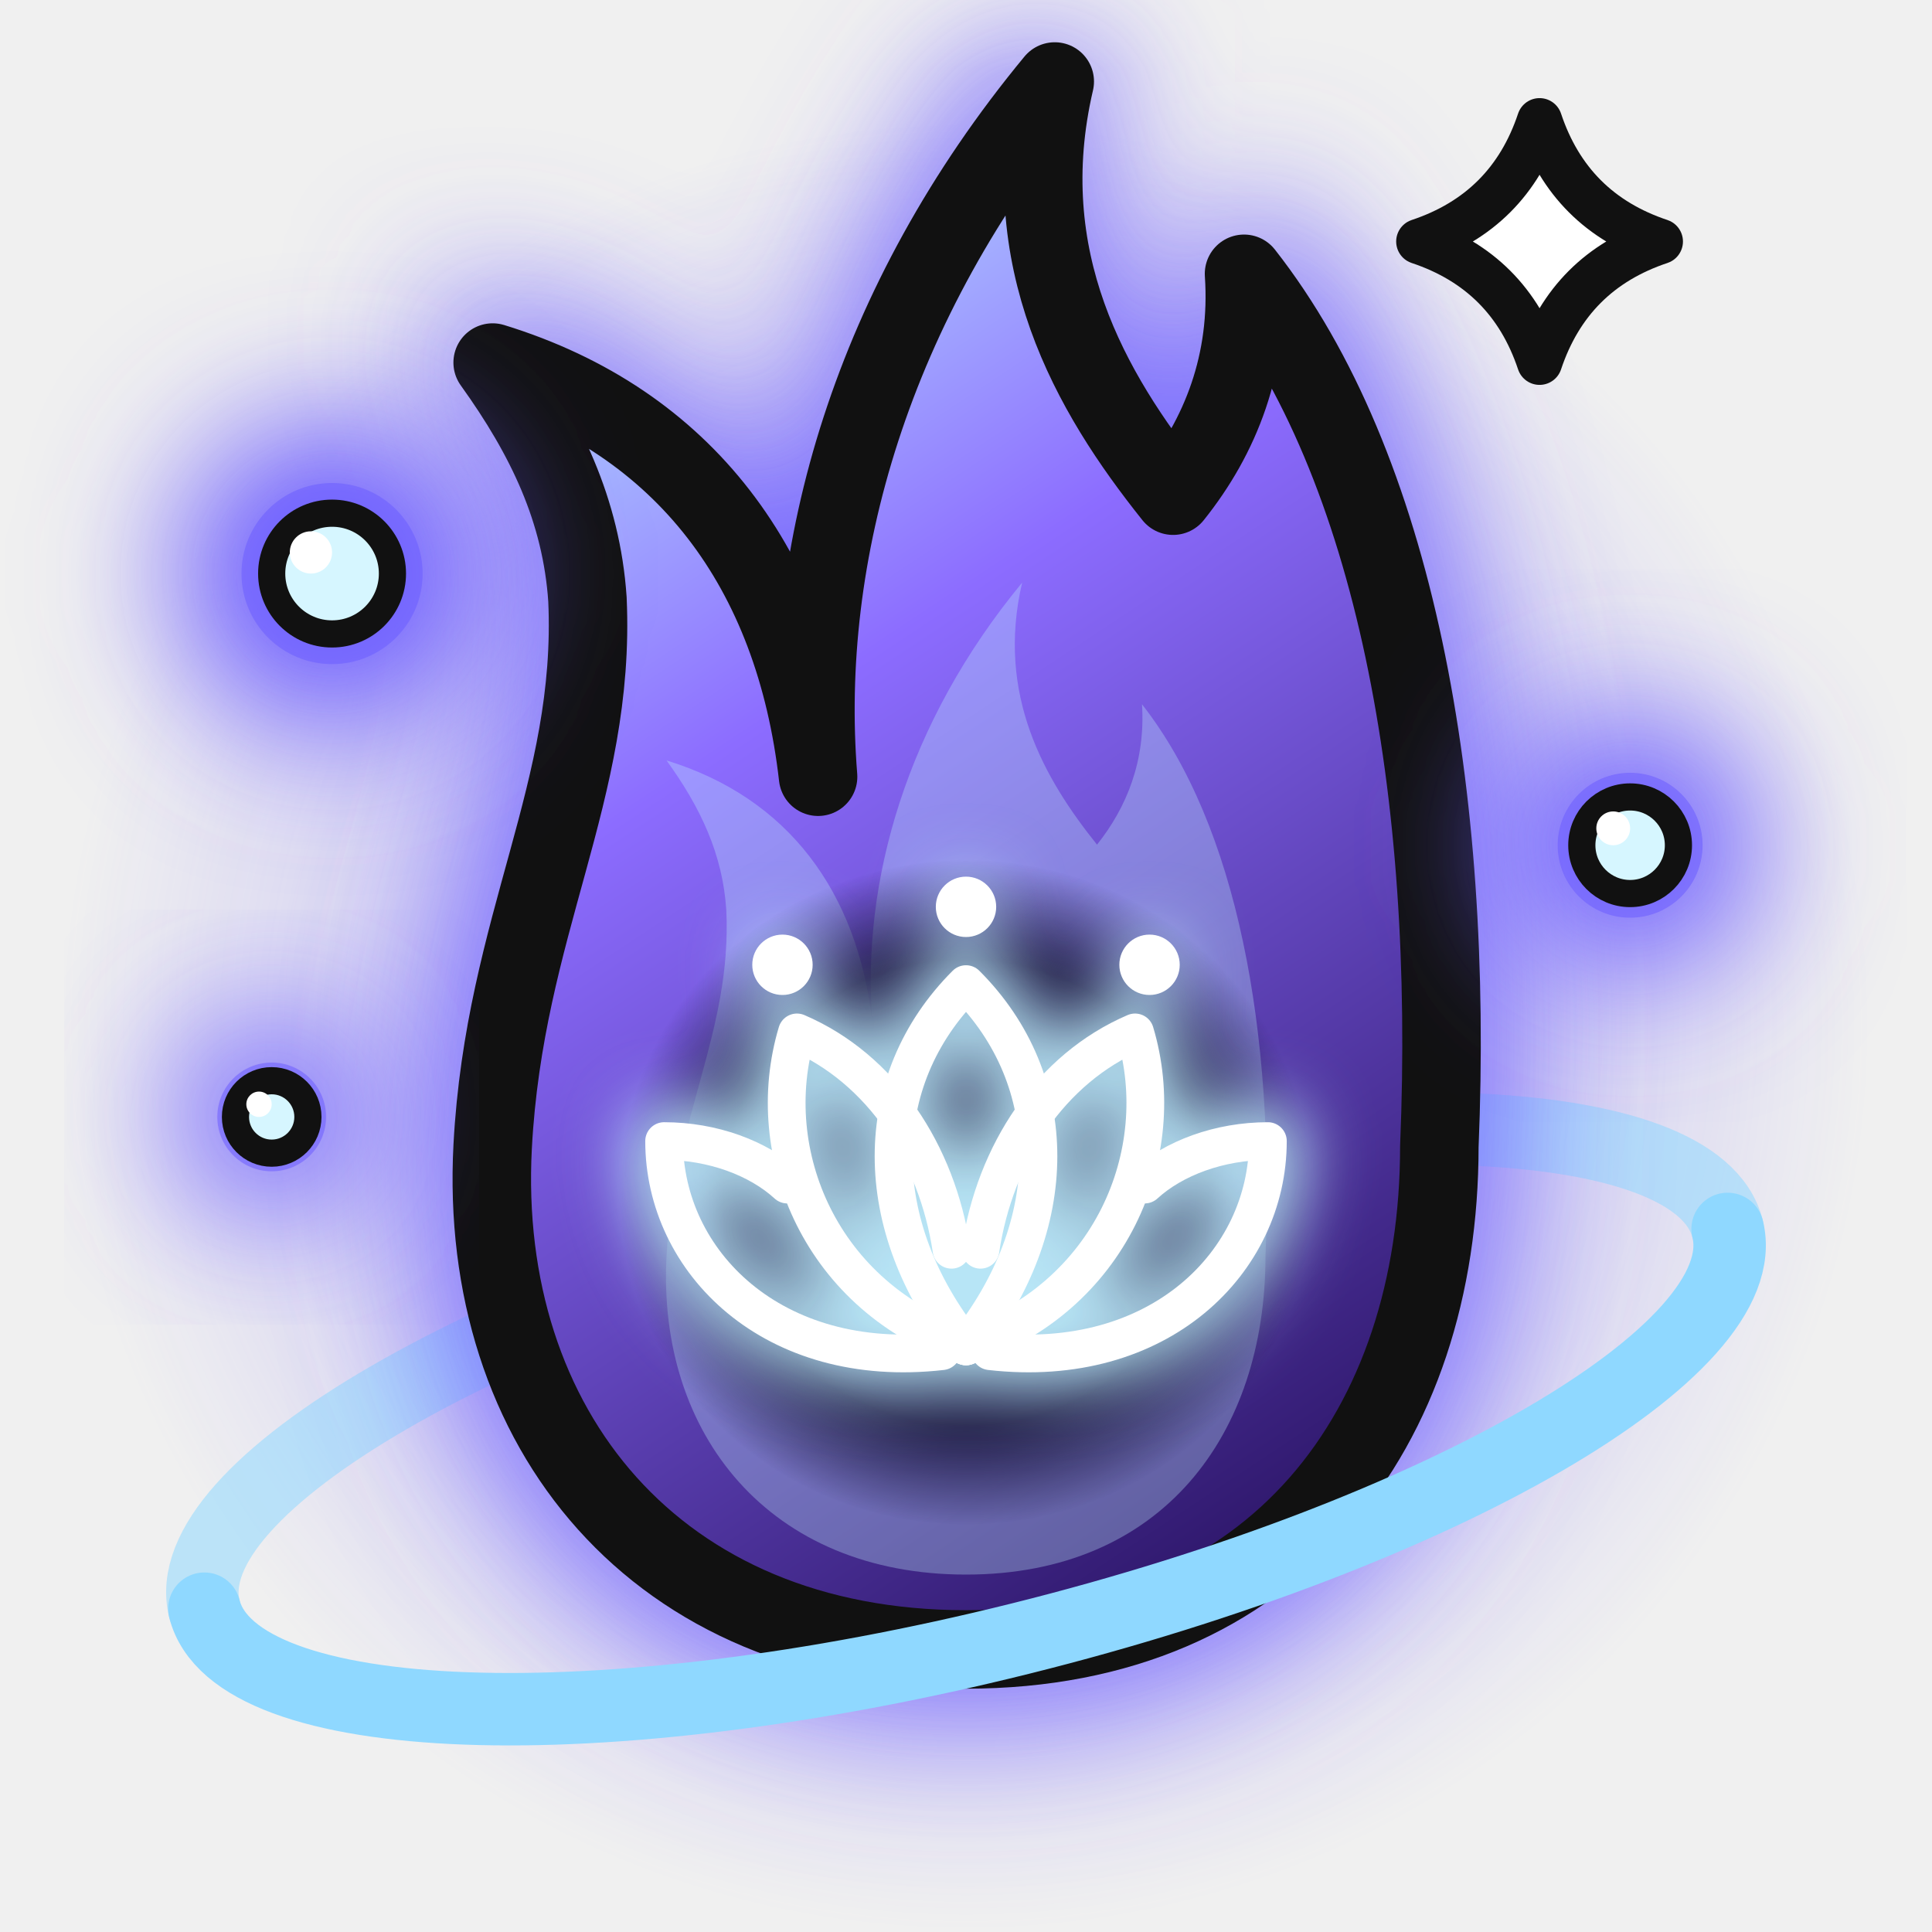
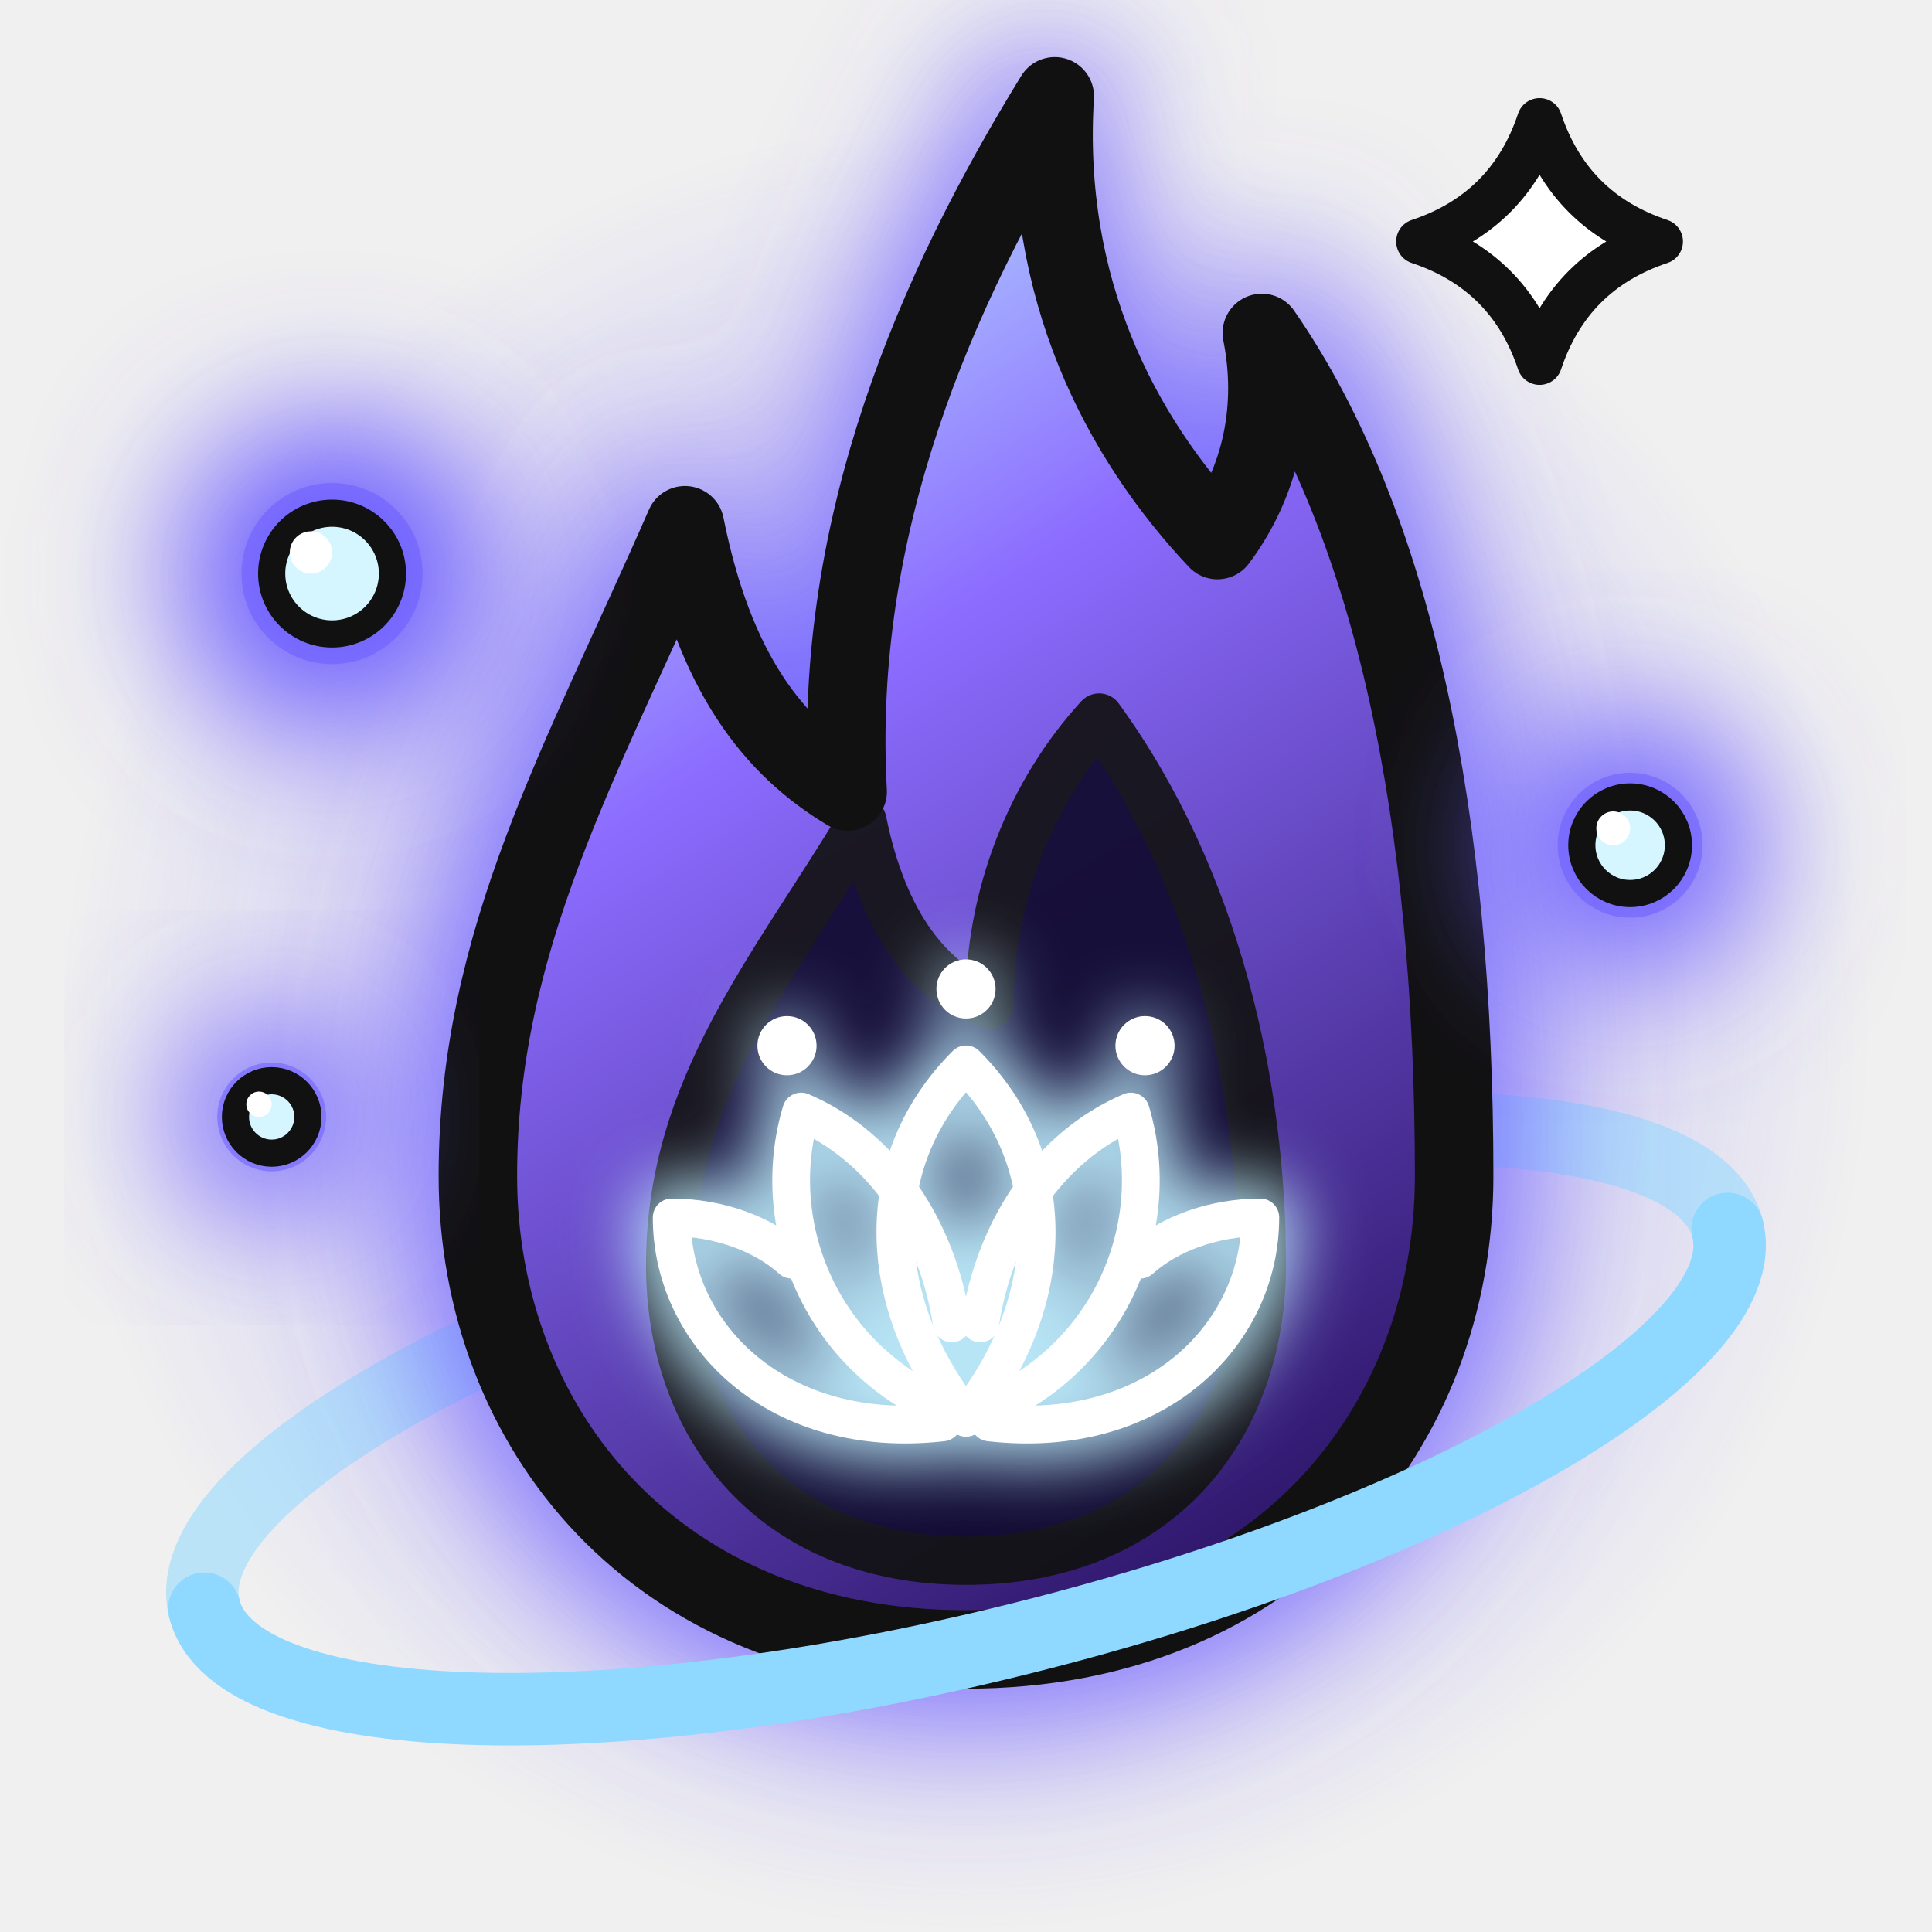
<svg xmlns="http://www.w3.org/2000/svg" viewBox="0 0 64 64" role="img" aria-label="PA">
  <defs>
    <filter id="gl" x="-60%" y="-60%" width="220%" height="220%">
      <feGaussianBlur stdDeviation="2.4" />
    </filter>
    <filter id="lg" x="-30%" y="-30%" width="160%" height="160%">
      <feGaussianBlur stdDeviation="1.1" />
    </filter>
    <radialGradient id="au" cx="0.5" cy="0.5" r="0.5">
      <stop offset="0" stop-color="#6C5CFF" stop-opacity="0.7" />
      <stop offset="0.6" stop-color="#6C5CFF" stop-opacity="0.22" />
      <stop offset="1" stop-color="#6C5CFF" stop-opacity="0" />
    </radialGradient>
    <linearGradient id="fl" x1="0.3" y1="0" x2="0.7" y2="1">
      <stop offset="0" stop-color="#B9E9FF" />
      <stop offset="0.35" stop-color="#8C6CFF" />
      <stop offset="1" stop-color="#2B1466" />
    </linearGradient>
    <radialGradient id="co" cx="0.5" cy="0.5" r="0.5">
      <stop offset="0" stop-color="#0F0A2E" stop-opacity="1" />
      <stop offset="0.7" stop-color="#0F0A2E" stop-opacity="0.85" />
      <stop offset="1" stop-color="#0F0A2E" stop-opacity="0" />
    </radialGradient>
+     <linearGradient id="dg" x1="0.5" y1="0" x2="0.5" y2="1">
+       <stop offset="0" stop-color="#120E3A" />
+       <stop offset="0.5" stop-color="#4B3BD6" />
+       <stop offset="1" stop-color="#8FE3FF" />
+     </linearGradient>
  </defs>
  <circle cx="32" cy="34" r="30" fill="url(#au)" />
  <path d="M6.77 53.29A26 7.5 -14 0 1 57.23 40.71" fill="none" stroke="#8FD8FF" stroke-width="2.4" stroke-linecap="round" opacity="0.55" />
-   <path d="M32.00 55.36C21.29 55.36 15.17 47.71 15.68 38.02C16.09 30.37 19.25 25.78 18.94 19.15C18.74 16.09 17.52 13.54 15.68 10.99C22.31 13.03 26.08 18.13 26.90 25.27C26.29 17.62 28.74 8.95 35.06 1.30C33.63 7.42 36.28 12.01 39.14 15.58C40.77 13.54 41.79 10.99 41.59 7.93C46.79 14.56 48.83 25.78 48.32 38.02C48.32 47.71 42.71 55.36 32.00 55.36Z" fill="#6C5CFF" stroke="#6C5CFF" stroke-width="3" stroke-linejoin="round" stroke-linecap="round" filter="url(#gl)" opacity="0.85" />
-   <path d="M32.00 54.64C21.71 54.64 15.83 47.29 16.32 37.98C16.71 30.63 19.75 26.22 19.46 19.85C19.26 16.91 18.08 14.46 16.32 12.01C22.69 13.97 26.32 18.87 27.10 25.73C26.51 18.38 28.86 10.05 34.94 2.70C33.57 8.58 36.12 12.99 38.86 16.42C40.43 14.46 41.41 12.01 41.21 9.07C46.21 15.44 48.17 26.22 47.68 37.98C47.68 47.29 42.29 54.64 32.00 54.64Z" fill="url(#fl)" stroke="#111111" stroke-width="2.6" stroke-linejoin="round" stroke-linecap="round" />
-   <path d="M32.00 52.16C25.49 52.16 21.77 47.51 22.08 41.62C22.33 36.97 24.25 34.18 24.06 30.15C23.94 28.29 23.20 26.74 22.08 25.19C26.11 26.43 28.40 29.53 28.90 33.87C28.53 29.22 30.02 23.95 33.86 19.30C32.99 23.02 34.60 25.81 36.34 27.98C37.33 26.74 37.95 25.19 37.83 23.33C40.99 27.36 42.23 34.18 41.92 41.62C41.92 47.51 38.51 52.16 32.00 52.16Z" fill="#BFEFFF" stroke="none" stroke-width="0" stroke-linejoin="round" stroke-linecap="round" opacity="0.32" />
-   <ellipse cx="32" cy="39.5" rx="11.5" ry="11" fill="url(#co)" />
+   <path d="M32.00 55.36C21.29 55.36 15.17 47.71 15.17 39.04C15.17 30.88 18.74 24.76 22.31 16.60C23.33 21.70 25.37 24.25 27.92 25.78C27.41 16.60 30.98 8.44 35.06 1.81C34.65 8.44 37.30 13.54 40.67 17.11C42.20 15.07 42.71 12.52 42.20 9.97C46.79 16.60 48.83 26.80 48.83 39.04C48.83 47.71 42.71 55.36 32.00 55.36Z" fill="#6C5CFF" stroke="#6C5CFF" stroke-width="3" stroke-linejoin="round" stroke-linecap="round" filter="url(#gl)" opacity="0.85" />
+   <path d="M32.00 54.64C21.71 54.64 15.83 47.29 15.83 38.96C15.83 31.12 19.26 25.24 22.69 17.40C23.67 22.30 25.63 24.75 28.08 26.22C27.59 17.40 31.02 9.56 34.94 3.19C34.55 9.56 37.10 14.46 40.33 17.89C41.80 15.93 42.29 13.48 41.80 11.03C46.21 17.40 48.17 27.20 48.17 38.96C48.17 47.29 42.29 54.64 32.00 54.64Z" fill="url(#fl)" stroke="#111111" stroke-width="2.6" stroke-linejoin="round" stroke-linecap="round" />
+   <path d="M32.00 51.70C25.63 51.70 22.20 47.29 22.20 41.90C22.20 36.02 25.63 32.10 28.57 27.20C29.26 30.63 30.82 32.59 32.78 33.28C32.78 29.65 34.16 26.22 36.41 23.77C40.33 29.16 41.80 36.02 41.80 41.90C41.80 47.29 38.37 51.70 32.00 51.70Z" fill="#0F0A2E" stroke="#111111" stroke-width="1.6" stroke-linejoin="round" stroke-linecap="round" opacity="0.92" />
  <g filter="url(#lg)" opacity="0.95">
-     <path d="M32.00 32.60 C35.20 35.80 35.20 40.60 32.00 44.60 C28.80 40.60 28.80 35.80 32.00 32.60 Z" fill="none" stroke="#BFEFFF" stroke-width="2.4" stroke-linecap="round" stroke-linejoin="round" />
-     <path d="M32.00 44.60 C27.20 43.00 25.20 38.20 26.40 34.20 C29.20 35.40 31.04 38.20 31.52 41.40" fill="none" stroke="#BFEFFF" stroke-width="2.4" stroke-linecap="round" stroke-linejoin="round" />
-     <path d="M32.00 44.60 C36.80 43.00 38.80 38.20 37.60 34.20 C34.80 35.40 32.96 38.20 32.48 41.40" fill="none" stroke="#BFEFFF" stroke-width="2.4" stroke-linecap="round" stroke-linejoin="round" />
-     <path d="M31.20 44.76 C25.60 45.40 22.00 41.80 22.00 37.80 C23.60 37.80 25.12 38.36 26.08 39.24" fill="none" stroke="#BFEFFF" stroke-width="2.4" stroke-linecap="round" stroke-linejoin="round" />
-     <path d="M32.80 44.76 C38.40 45.40 42.00 41.80 42.00 37.80 C40.40 37.80 38.88 38.36 37.92 39.24" fill="none" stroke="#BFEFFF" stroke-width="2.4" stroke-linecap="round" stroke-linejoin="round" />
-     <circle cx="32.00" cy="30.04" r="1.00" fill="#BFEFFF" />
-     <circle cx="25.92" cy="31.96" r="1.00" fill="#BFEFFF" />
-     <circle cx="38.08" cy="31.96" r="1.00" fill="#BFEFFF" />
+     <path d="M32.00 35.26 C35.12 38.38 35.12 43.06 32.00 46.96 C28.88 43.06 28.88 38.38 32.00 35.26 Z" fill="none" stroke="#BFEFFF" stroke-width="2.4" stroke-linecap="round" stroke-linejoin="round" />
+     <path d="M32.00 46.96 C27.32 45.40 25.37 40.72 26.54 36.82 C29.27 37.99 31.06 40.72 31.53 43.84" fill="none" stroke="#BFEFFF" stroke-width="2.4" stroke-linecap="round" stroke-linejoin="round" />
+     <path d="M32.00 46.96 C36.68 45.40 38.63 40.72 37.46 36.82 C34.73 37.99 32.94 40.72 32.47 43.84" fill="none" stroke="#BFEFFF" stroke-width="2.4" stroke-linecap="round" stroke-linejoin="round" />
+     <path d="M31.22 47.12 C25.76 47.74 22.25 44.23 22.25 40.33 C23.81 40.33 25.29 40.88 26.23 41.73" fill="none" stroke="#BFEFFF" stroke-width="2.4" stroke-linecap="round" stroke-linejoin="round" />
+     <path d="M32.78 47.12 C38.24 47.74 41.75 44.23 41.75 40.33 C40.19 40.33 38.71 40.88 37.77 41.73" fill="none" stroke="#BFEFFF" stroke-width="2.4" stroke-linecap="round" stroke-linejoin="round" />
+     <circle cx="32.00" cy="32.76" r="0.98" fill="#BFEFFF" />
+     <circle cx="26.07" cy="34.64" r="0.98" fill="#BFEFFF" />
+     <circle cx="37.93" cy="34.64" r="0.98" fill="#BFEFFF" />
  </g>
-   <path d="M32.00 32.60 C35.20 35.80 35.20 40.60 32.00 44.60 C28.80 40.60 28.80 35.80 32.00 32.60 Z" fill="none" stroke="#FFFFFF" stroke-width="1.25" stroke-linecap="round" stroke-linejoin="round" />
-   <path d="M32.00 44.60 C27.20 43.00 25.20 38.20 26.40 34.20 C29.20 35.40 31.04 38.20 31.52 41.40" fill="none" stroke="#FFFFFF" stroke-width="1.25" stroke-linecap="round" stroke-linejoin="round" />
-   <path d="M32.00 44.60 C36.80 43.00 38.80 38.20 37.60 34.20 C34.80 35.40 32.96 38.20 32.48 41.40" fill="none" stroke="#FFFFFF" stroke-width="1.25" stroke-linecap="round" stroke-linejoin="round" />
-   <path d="M31.20 44.76 C25.60 45.40 22.00 41.80 22.00 37.80 C23.60 37.80 25.12 38.36 26.08 39.24" fill="none" stroke="#FFFFFF" stroke-width="1.25" stroke-linecap="round" stroke-linejoin="round" />
-   <path d="M32.80 44.76 C38.40 45.40 42.00 41.80 42.00 37.80 C40.40 37.80 38.88 38.36 37.92 39.24" fill="none" stroke="#FFFFFF" stroke-width="1.25" stroke-linecap="round" stroke-linejoin="round" />
-   <circle cx="32.00" cy="30.04" r="1.00" fill="#FFFFFF" />
-   <circle cx="25.92" cy="31.96" r="1.00" fill="#FFFFFF" />
-   <circle cx="38.08" cy="31.96" r="1.00" fill="#FFFFFF" />
+   <path d="M32.00 35.26 C35.12 38.38 35.12 43.06 32.00 46.96 C28.88 43.06 28.88 38.38 32.00 35.26 Z" fill="none" stroke="#FFFFFF" stroke-width="1.25" stroke-linecap="round" stroke-linejoin="round" />
+   <path d="M32.00 46.96 C27.32 45.40 25.37 40.72 26.54 36.82 C29.27 37.99 31.06 40.72 31.53 43.84" fill="none" stroke="#FFFFFF" stroke-width="1.25" stroke-linecap="round" stroke-linejoin="round" />
+   <path d="M32.00 46.96 C36.68 45.40 38.63 40.72 37.46 36.82 C34.73 37.99 32.94 40.72 32.47 43.84" fill="none" stroke="#FFFFFF" stroke-width="1.25" stroke-linecap="round" stroke-linejoin="round" />
+   <path d="M31.22 47.12 C25.76 47.74 22.25 44.23 22.25 40.33 C23.81 40.33 25.29 40.88 26.23 41.73" fill="none" stroke="#FFFFFF" stroke-width="1.25" stroke-linecap="round" stroke-linejoin="round" />
+   <path d="M32.78 47.12 C38.24 47.74 41.75 44.23 41.75 40.33 C40.19 40.33 38.71 40.88 37.77 41.73" fill="none" stroke="#FFFFFF" stroke-width="1.25" stroke-linecap="round" stroke-linejoin="round" />
+   <circle cx="32.00" cy="32.76" r="0.98" fill="#FFFFFF" />
+   <circle cx="26.07" cy="34.64" r="0.98" fill="#FFFFFF" />
+   <circle cx="37.93" cy="34.64" r="0.98" fill="#FFFFFF" />
  <path d="M6.77 53.29A26 7.5 -14 0 0 57.23 40.71" fill="none" stroke="#8FD8FF" stroke-width="2.4" stroke-linecap="round" />
  <circle cx="11" cy="19" r="5.2" fill="#6C5CFF" filter="url(#gl)" />
  <circle cx="11" cy="19" r="3.0" fill="#6C5CFF" opacity="0.55" />
  <circle cx="11" cy="19" r="2.0" fill="#D6F6FF" stroke="#111111" stroke-width="0.9" />
  <circle cx="10.3" cy="18.3" r="0.7" fill="#FFFFFF" />
  <circle cx="54" cy="28" r="4.16" fill="#6C5CFF" filter="url(#gl)" />
  <circle cx="54" cy="28" r="2.4" fill="#6C5CFF" opacity="0.55" />
  <circle cx="54" cy="28" r="1.6" fill="#D6F6FF" stroke="#111111" stroke-width="0.9" />
  <circle cx="53.44" cy="27.44" r="0.56" fill="#FFFFFF" />
  <circle cx="9" cy="37" r="3.12" fill="#6C5CFF" filter="url(#gl)" />
  <circle cx="9" cy="37" r="1.8" fill="#6C5CFF" opacity="0.55" />
  <circle cx="9" cy="37" r="1.2" fill="#D6F6FF" stroke="#111111" stroke-width="0.9" />
  <circle cx="8.58" cy="36.58" r="0.42" fill="#FFFFFF" />
  <path d="M51 4Q52.0 7.0 55 8Q52.0 9.0 51 12Q50.0 9.0 47 8Q50.0 7.0 51 4Z" fill="#FFFFFF" stroke="#111111" stroke-width="1.5" stroke-linejoin="round" />
</svg>
